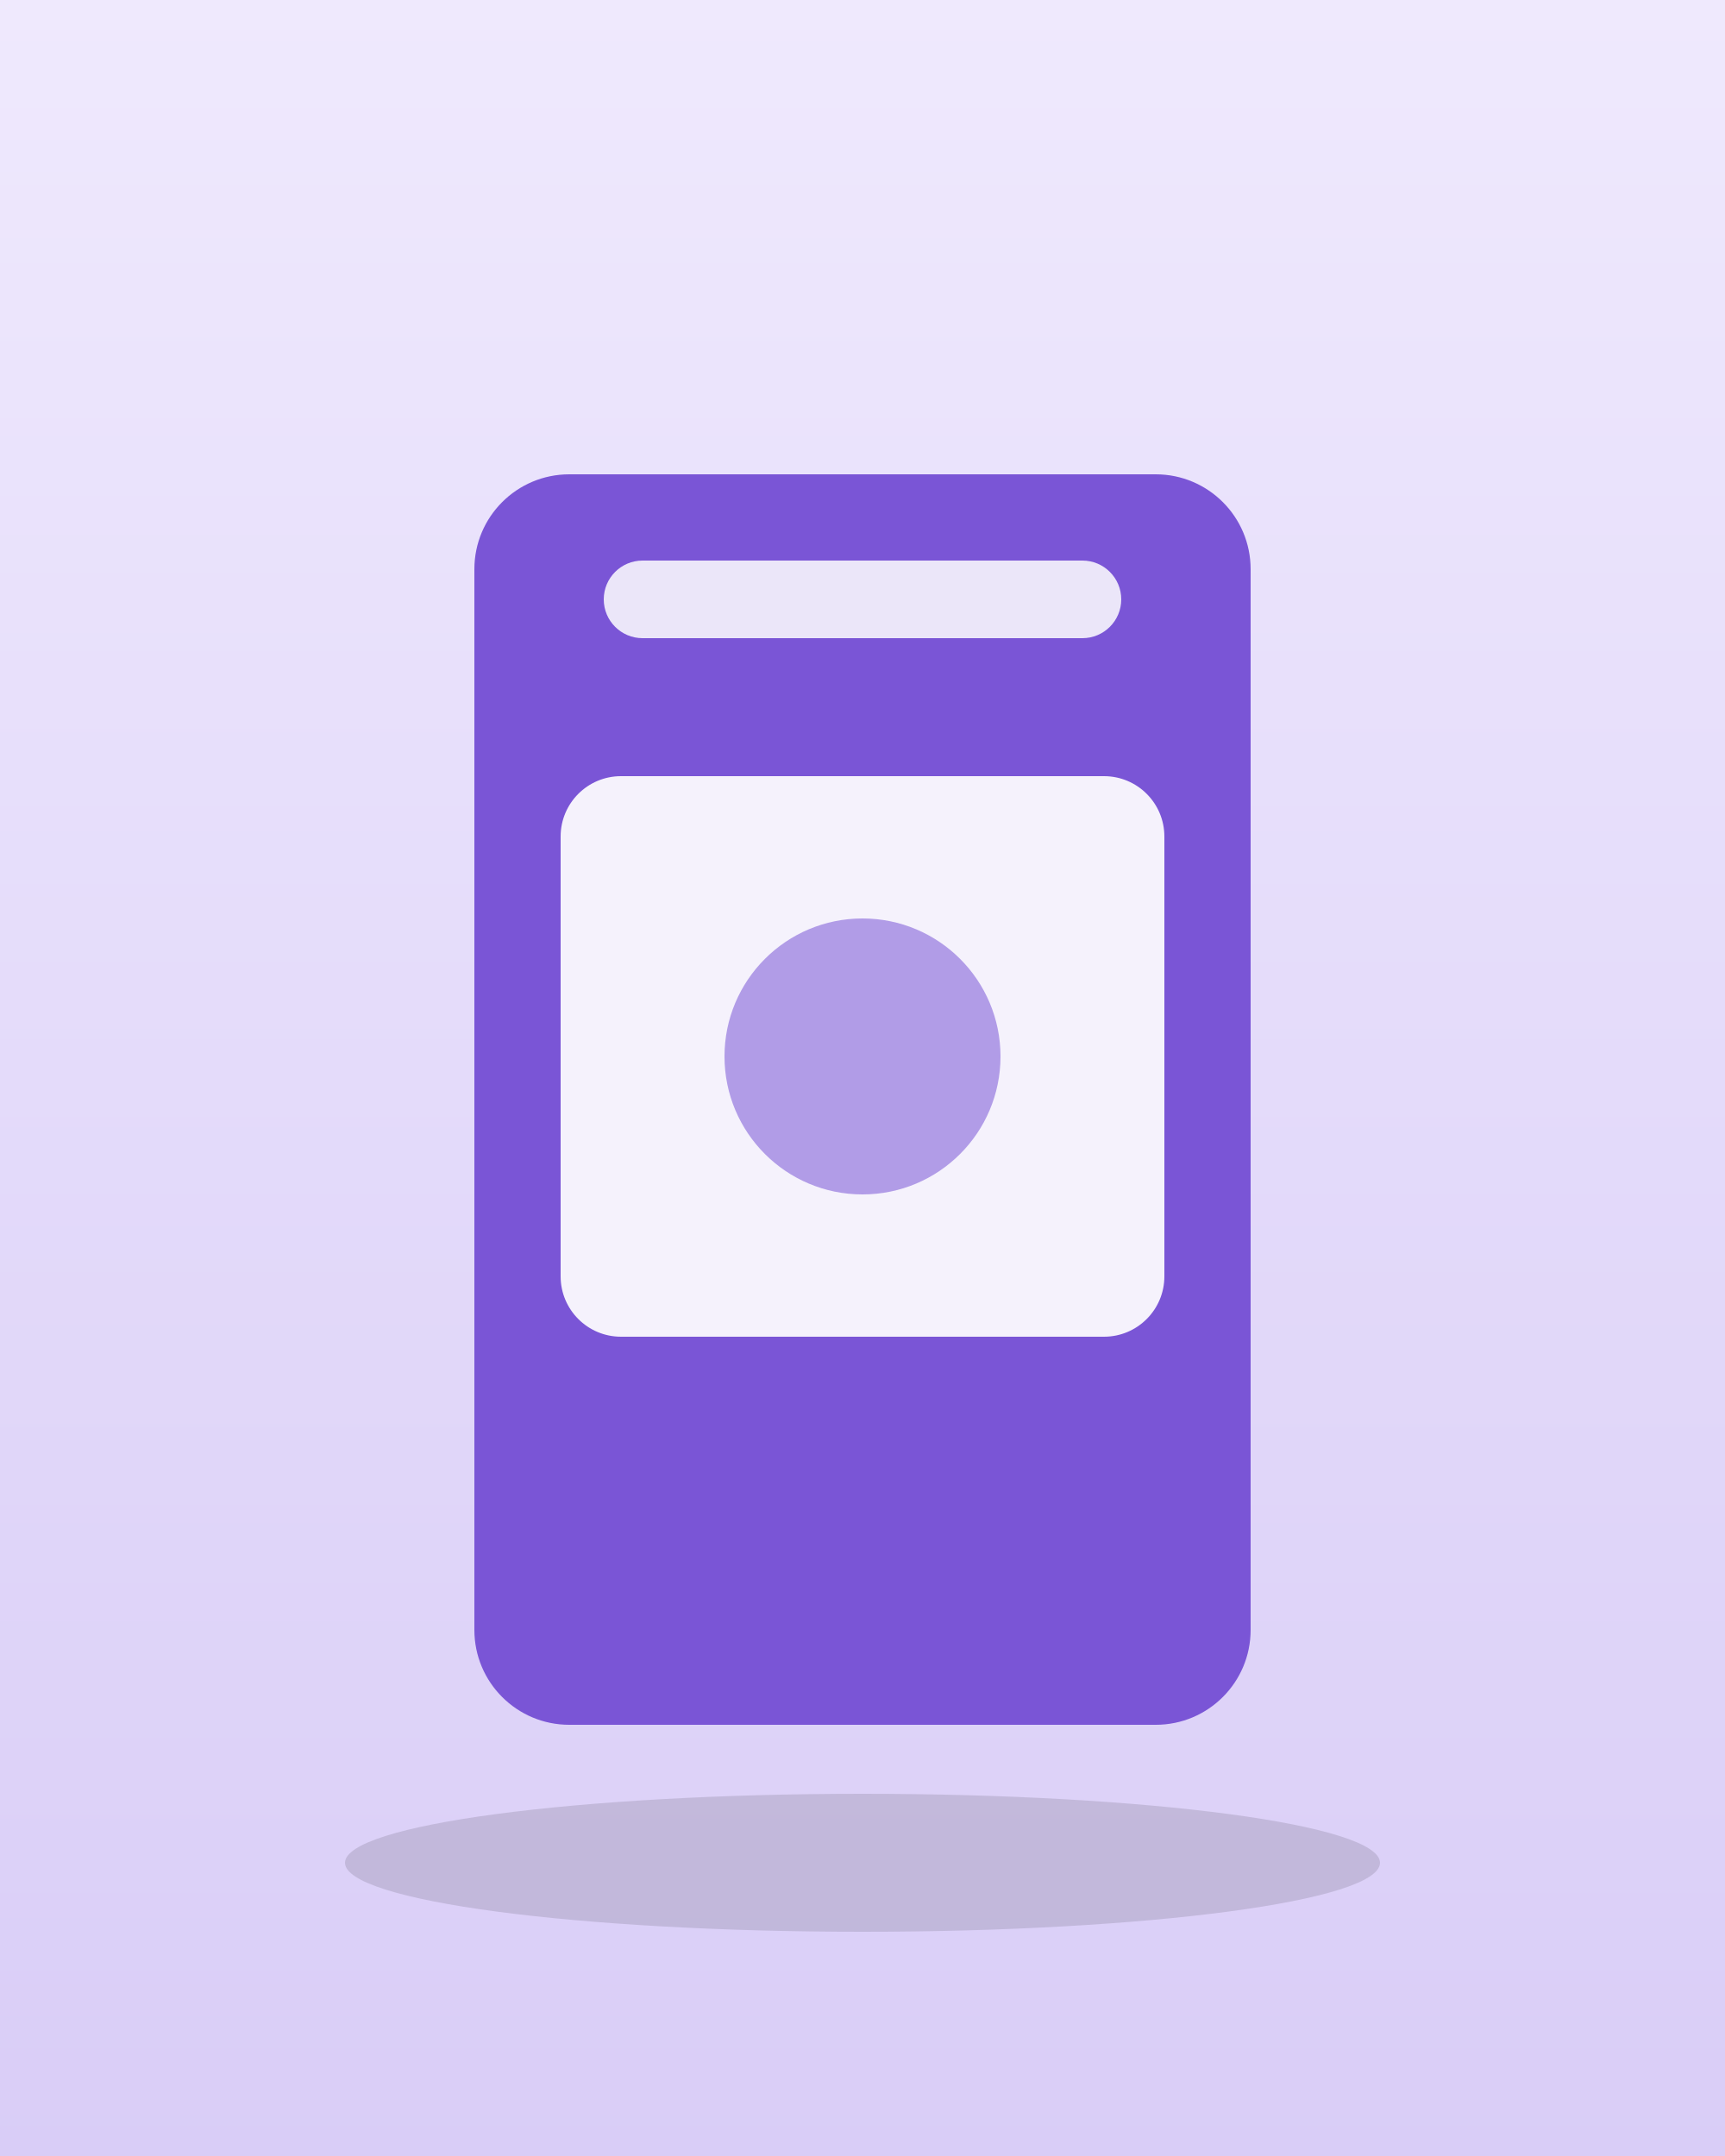
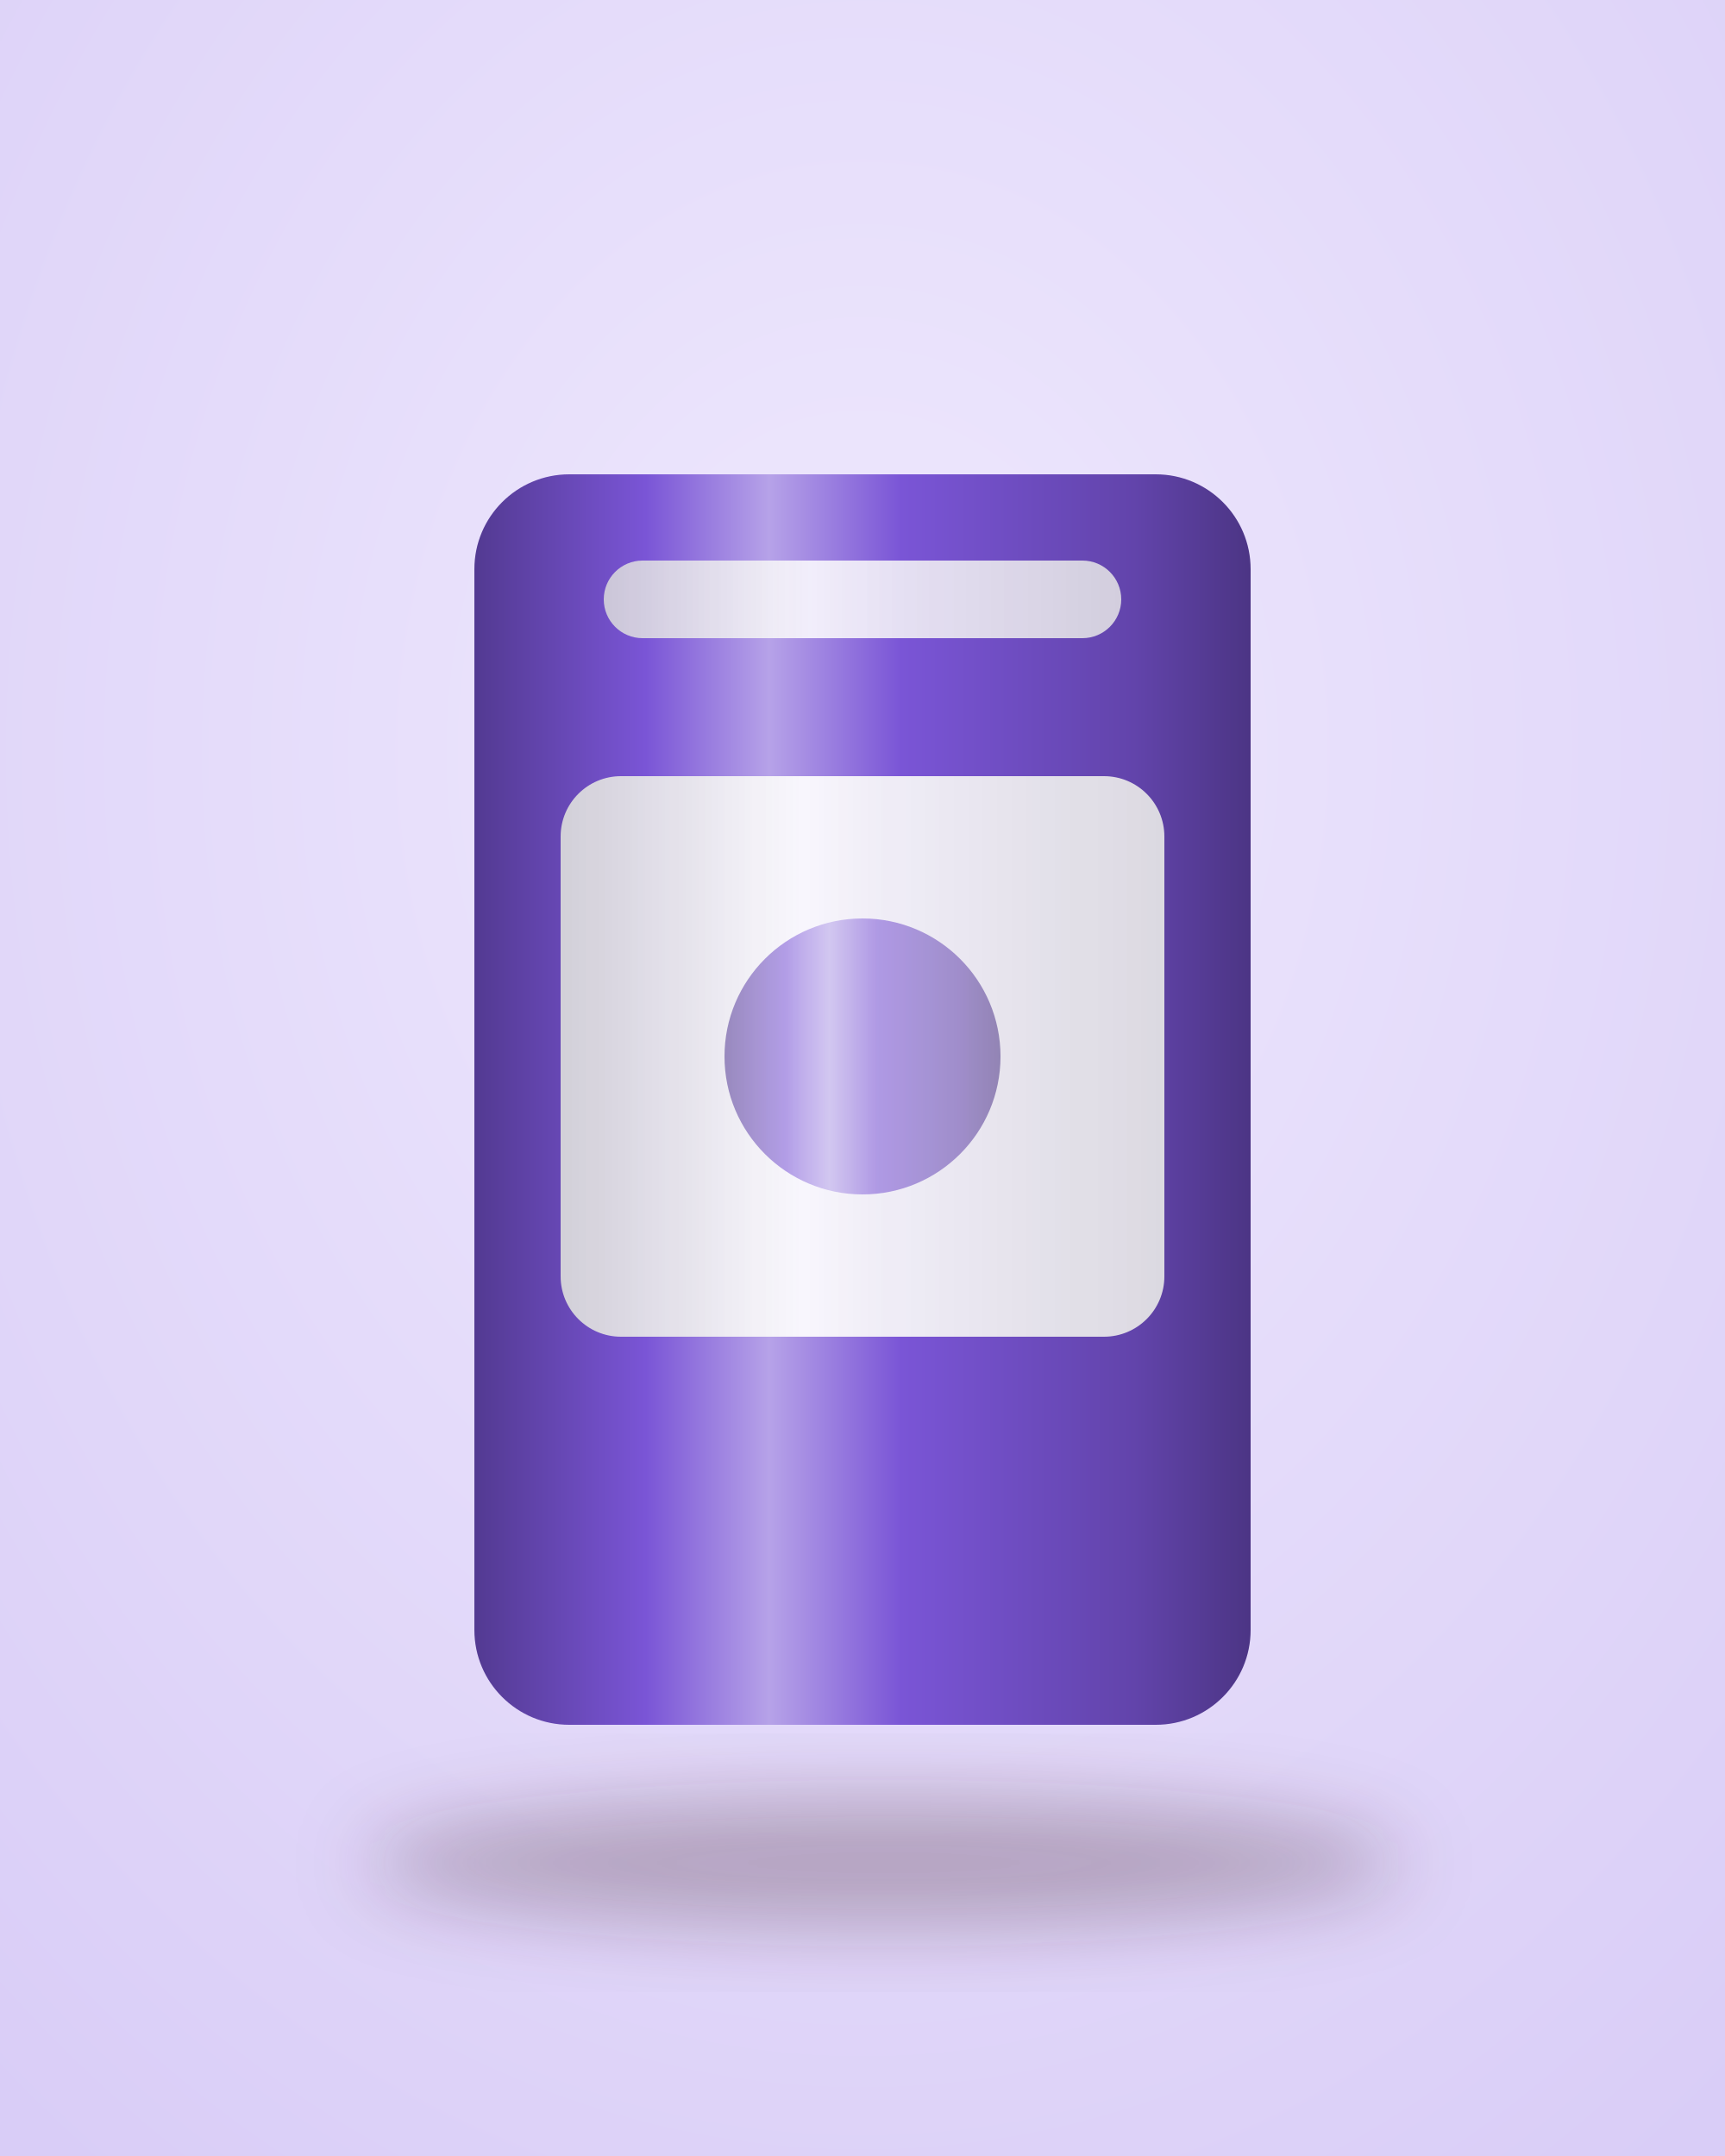
<svg xmlns="http://www.w3.org/2000/svg" viewBox="0 0 400 500">
  <defs>
-     <linearGradient id="g" x1="0" y1="0" x2="0" y2="1">
+     <radialGradient id="g" cx=".5" cy=".35" r=".8">
      <stop offset="0" stop-color="#efe9fd" />
      <stop offset="1" stop-color="#d9cdf7" />
+     </radialGradient>
+     <linearGradient id="m" x1="0" y1="0" x2="1" y2="0">
+       <stop offset="0" stop-color="#533a92" />
+       <stop offset=".22" stop-color="#7a55d6" />
+       <stop offset=".38" stop-color="#b6a2e8" />
+       <stop offset=".55" stop-color="#7a55d6" />
+       <stop offset=".85" stop-color="#6244ab" />
+       <stop offset="1" stop-color="#4c3585" />
    </linearGradient>
+     <linearGradient id="l" x1="0" y1="0" x2="1" y2="0">
+       <stop offset="0" stop-color="#dbdbdb" />
+       <stop offset=".4" stop-color="#ffffff" />
+       <stop offset="1" stop-color="#e6e6e6" />
+     </linearGradient>
+     <filter id="b" x="-20%" y="-50%" width="140%" height="200%">
+       <feGaussianBlur stdDeviation="9" />
+     </filter>
  </defs>
  <rect width="400" height="500" fill="url(#g)" />
-   <ellipse cx="200" cy="432" rx="120" ry="16" fill="#000" opacity=".12" />
+   <ellipse cx="205" cy="432" rx="120" ry="15" fill="#3a1428" opacity=".28" filter="url(#b)" />
  <g>
-     <rect x="110" y="110" width="180" height="290" rx="22" fill="#7a55d6" />
-     <rect x="130" y="180" width="140" height="130" rx="14" fill="#ffffff" opacity=".92" />
-     <circle cx="200" cy="245" r="32" fill="#7a55d6" opacity=".55" />
-     <rect x="140" y="130" width="120" height="18" rx="9" fill="#ffffff" opacity=".85" />
+     <rect x="110" y="110" width="180" height="290" rx="22" fill="url(#m)" />
+     <rect x="130" y="180" width="140" height="130" rx="14" fill="url(#l)" opacity=".92" />
+     <circle cx="200" cy="245" r="32" fill="url(#m)" opacity=".55" />
+     <rect x="140" y="130" width="120" height="18" rx="9" fill="url(#l)" opacity=".85" />
  </g>
</svg>
